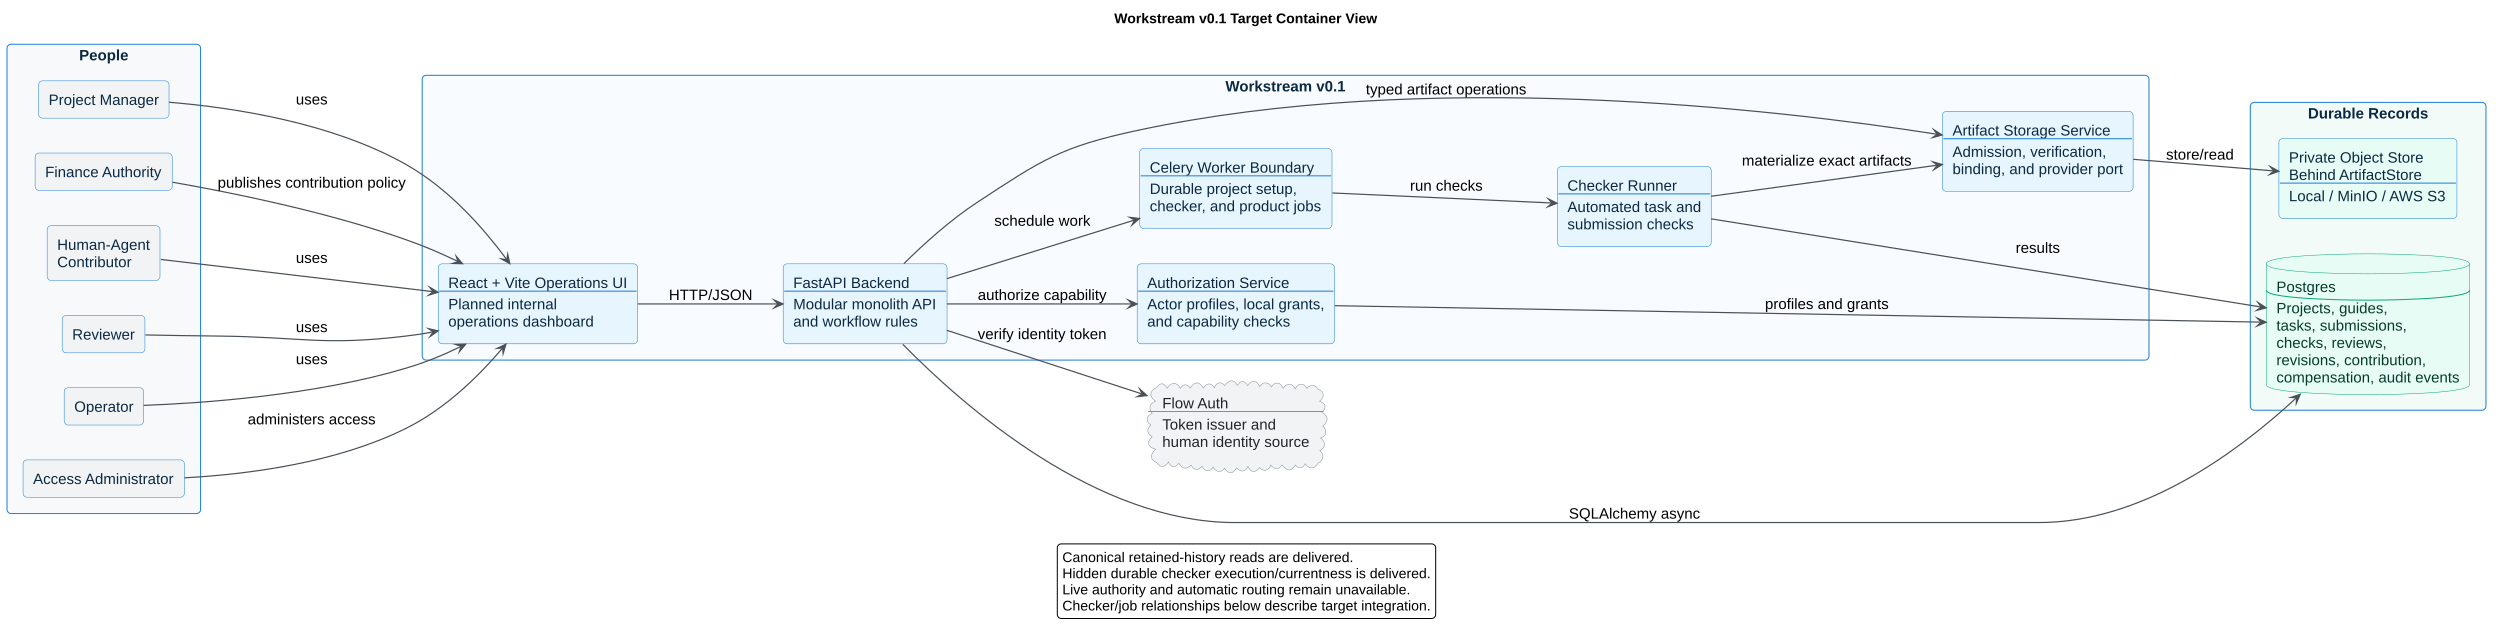
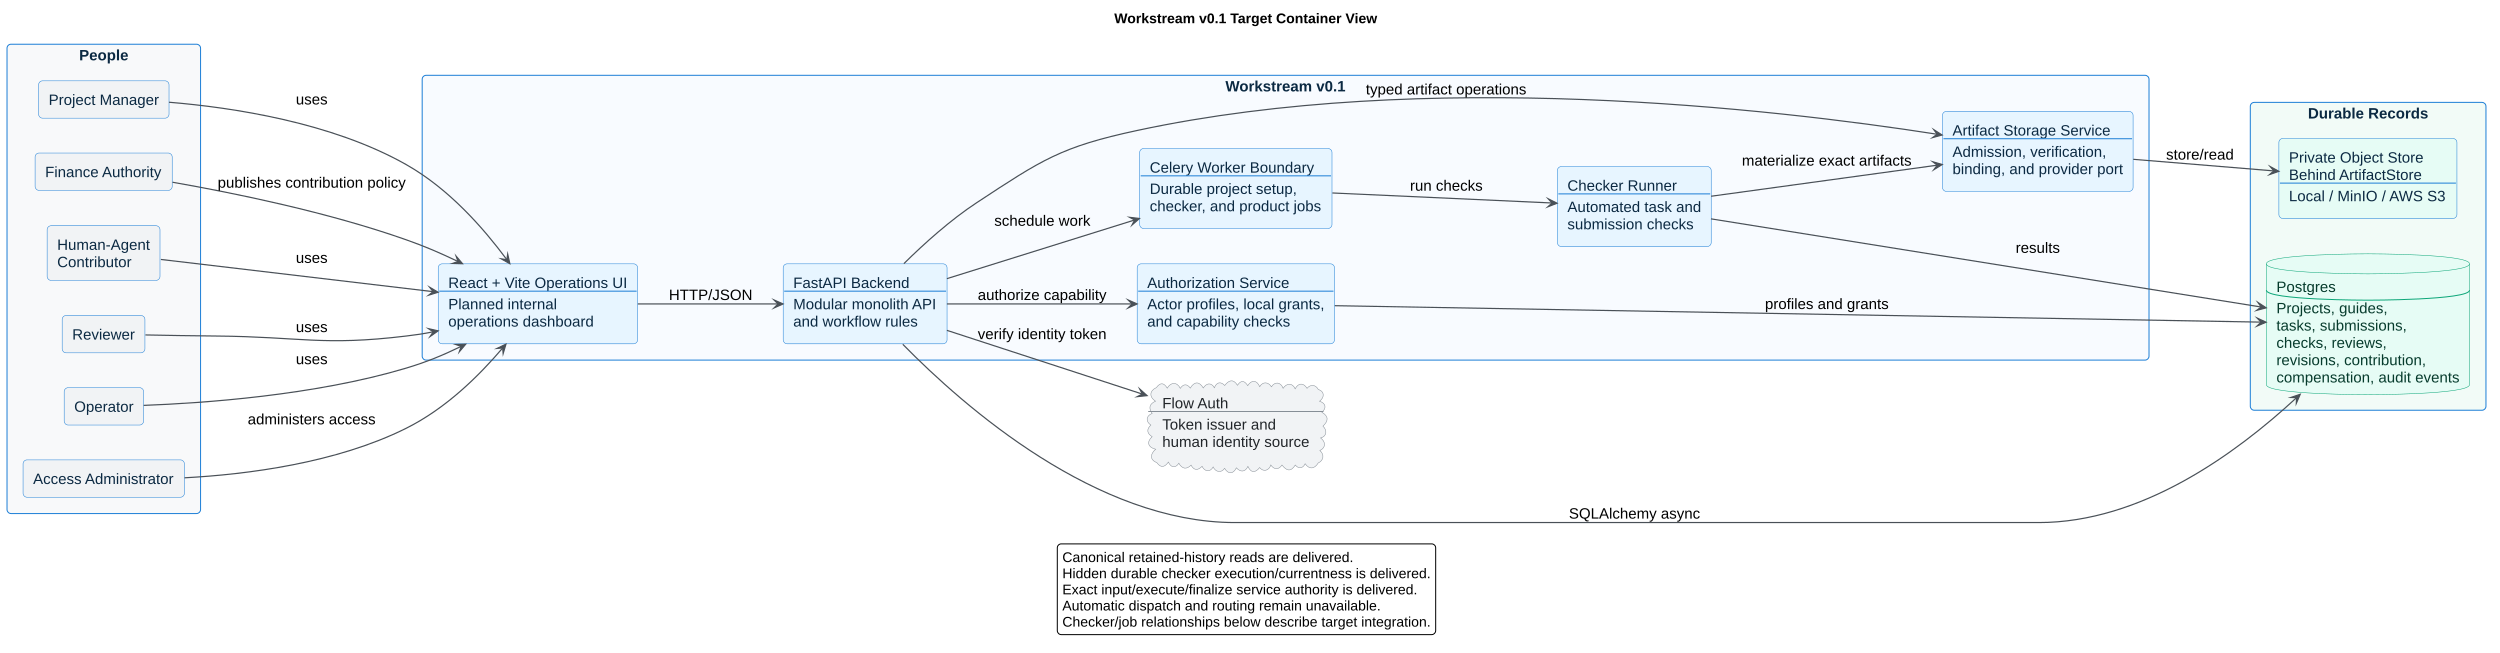
- <svg xmlns="http://www.w3.org/2000/svg" contentStyleType="text/css" data-diagram-type="DESCRIPTION" height="635px" preserveAspectRatio="none" style="width:2493px;height:635px;background:#FFFFFF;" version="1.1" viewBox="0 0 2493 635" width="2493px" zoomAndPan="magnify">
+ <svg xmlns="http://www.w3.org/2000/svg" contentStyleType="text/css" data-diagram-type="DESCRIPTION" height="651px" preserveAspectRatio="none" style="width:2493px;height:651px;background:#FFFFFF;" version="1.1" viewBox="0 0 2493 651" width="2493px" zoomAndPan="magnify">
  <defs />
  <g>
    <g class="title" data-source-line="1">
      <text fill="#000000" font-family="Arial" font-size="14" font-weight="700" lengthAdjust="spacing" textLength="263.751" x="1111.124" y="23.132">Workstream v0.1 Target Container View</text>
    </g>
    <g class="cluster" data-qualified-name="People" data-source-line="29" id="ent0001">
      <rect fill="#F8F9FA" height="468" rx="4" ry="4" style="stroke:#1C7ED6;stroke-width:1;" width="193" x="7" y="44.099" />
      <text fill="#0B2942" font-family="Arial" font-size="15" font-weight="700" lengthAdjust="spacing" textLength="49.182" x="78.909" y="60.169">People</text>
    </g>
    <g class="cluster" data-qualified-name="Workstream v0.1" data-source-line="40" id="ent0009">
      <rect fill="#F8FBFF" height="284" rx="4" ry="4" style="stroke:#1C7ED6;stroke-width:1;" width="1722" x="421" y="75.099" />
      <text fill="#0B2942" font-family="Arial" font-size="15" font-weight="700" lengthAdjust="spacing" textLength="120.059" x="1221.971" y="91.168">Workstream v0.1</text>
    </g>
    <g class="cluster" data-qualified-name="Durable Records" data-source-line="49" id="ent0016">
      <rect fill="#F2FBF7" height="307" rx="4" ry="4" style="stroke:#1C7ED6;stroke-width:1;" width="235" x="2244" y="102.099" />
      <text fill="#0B2942" font-family="Arial" font-size="15" font-weight="700" lengthAdjust="spacing" textLength="120.037" x="2301.482" y="118.168">Durable Records</text>
    </g>
    <g class="entity" data-qualified-name="People.project_manager" data-source-line="30" id="ent0002">
      <rect fill="#F1F3F5" height="37.248" rx="4" ry="4" style="stroke:#1C7ED6;stroke-width:0.5;" width="130.054" x="38.5" y="80.599" />
      <text fill="#0B2942" font-family="Arial" font-size="15" lengthAdjust="spacing" textLength="110.054" x="48.5" y="104.668">Project Manager</text>
    </g>
    <g class="entity" data-qualified-name="People.finance_authority" data-source-line="31" id="ent0003">
      <rect fill="#F1F3F5" height="37.248" rx="4" ry="4" style="stroke:#1C7ED6;stroke-width:0.5;" width="136.726" x="35" y="152.599" />
      <text fill="#0B2942" font-family="Arial" font-size="15" lengthAdjust="spacing" textLength="116.726" x="45" y="176.668">Finance Authority</text>
    </g>
    <g class="entity" data-qualified-name="People.contributor" data-source-line="32" id="ent0004">
      <rect fill="#F1F3F5" height="54.497" rx="4" ry="4" style="stroke:#1C7ED6;stroke-width:0.5;" width="112.549" x="47" y="225.099" />
      <text fill="#0B2942" font-family="Arial" font-size="15" lengthAdjust="spacing" textLength="92.549" x="57" y="249.168">Human-Agent</text>
      <text fill="#0B2942" font-family="Arial" font-size="15" lengthAdjust="spacing" textLength="74.202" x="57" y="266.417">Contributor</text>
    </g>
    <g class="entity" data-qualified-name="People.reviewer" data-source-line="33" id="ent0005">
      <rect fill="#F1F3F5" height="37.248" rx="4" ry="4" style="stroke:#1C7ED6;stroke-width:0.5;" width="82.519" x="62" y="314.599" />
      <text fill="#0B2942" font-family="Arial" font-size="15" lengthAdjust="spacing" textLength="62.52" x="72" y="338.668">Reviewer</text>
    </g>
    <g class="entity" data-qualified-name="People.operator" data-source-line="34" id="ent0006">
      <rect fill="#F1F3F5" height="37.248" rx="4" ry="4" style="stroke:#1C7ED6;stroke-width:0.5;" width="79.194" x="64" y="386.599" />
      <text fill="#0B2942" font-family="Arial" font-size="15" lengthAdjust="spacing" textLength="59.194" x="74" y="410.668">Operator</text>
    </g>
    <g class="entity" data-qualified-name="People.access_administrator" data-source-line="35" id="ent0007">
      <rect fill="#F1F3F5" height="37.248" rx="4" ry="4" style="stroke:#1C7ED6;stroke-width:0.5;" width="160.874" x="23" y="458.599" />
      <text fill="#0B2942" font-family="Arial" font-size="15" lengthAdjust="spacing" textLength="140.874" x="33" y="482.668">Access Administrator</text>
    </g>
    <g class="entity" data-qualified-name="Workstream v0.1.frontend" data-source-line="41" id="ent0010">
      <rect fill="#E7F5FF" height="79.746" rx="4" ry="4" style="stroke:#1C7ED6;stroke-width:0.5;" width="198.835" x="437" y="263.099" />
      <text fill="#0B2942" font-family="Arial" font-size="15" lengthAdjust="spacing" textLength="178.835" x="447" y="287.168">React + Vite Operations UI</text>
      <line style="stroke:#1C7ED6;stroke-width:1;" x1="438" x2="634.835" y1="290.347" y2="290.347" />
      <text fill="#0B2942" font-family="Arial" font-size="15" lengthAdjust="spacing" textLength="108.413" x="447" y="308.417">Planned internal</text>
      <text fill="#0B2942" font-family="Arial" font-size="15" lengthAdjust="spacing" textLength="145.107" x="447" y="325.666">operations dashboard</text>
    </g>
    <g class="entity" data-qualified-name="Workstream v0.1.api" data-source-line="42" id="ent0011">
      <rect fill="#E7F5FF" height="79.746" rx="4" ry="4" style="stroke:#1C7ED6;stroke-width:0.5;" width="163.401" x="781" y="263.099" />
      <text fill="#0B2942" font-family="Arial" font-size="15" lengthAdjust="spacing" textLength="115.891" x="791" y="287.168">FastAPI Backend</text>
      <line style="stroke:#1C7ED6;stroke-width:1;" x1="782" x2="943.401" y1="290.347" y2="290.347" />
      <text fill="#0B2942" font-family="Arial" font-size="15" lengthAdjust="spacing" textLength="143.401" x="791" y="308.417">Modular monolith API</text>
      <text fill="#0B2942" font-family="Arial" font-size="15" lengthAdjust="spacing" textLength="124.219" x="791" y="325.666">and workflow rules</text>
    </g>
    <g class="entity" data-qualified-name="Workstream v0.1.authorization" data-source-line="43" id="ent0012">
      <rect fill="#E7F5FF" height="79.746" rx="4" ry="4" style="stroke:#1C7ED6;stroke-width:0.5;" width="196.741" x="1134" y="263.099" />
      <text fill="#0B2942" font-family="Arial" font-size="15" lengthAdjust="spacing" textLength="141.738" x="1144" y="287.168">Authorization Service</text>
      <line style="stroke:#1C7ED6;stroke-width:1;" x1="1135" x2="1329.741" y1="290.347" y2="290.347" />
      <text fill="#0B2942" font-family="Arial" font-size="15" lengthAdjust="spacing" textLength="176.741" x="1144" y="308.417">Actor profiles, local grants,</text>
      <text fill="#0B2942" font-family="Arial" font-size="15" lengthAdjust="spacing" textLength="142.581" x="1144" y="325.666">and capability checks</text>
    </g>
    <g class="entity" data-qualified-name="Workstream v0.1.jobs" data-source-line="44" id="ent0013">
      <rect fill="#E7F5FF" height="79.746" rx="4" ry="4" style="stroke:#1C7ED6;stroke-width:0.5;" width="191.768" x="1136.5" y="148.099" />
      <text fill="#0B2942" font-family="Arial" font-size="15" lengthAdjust="spacing" textLength="164.224" x="1146.5" y="172.168">Celery Worker Boundary</text>
      <line style="stroke:#1C7ED6;stroke-width:1;" x1="1137.5" x2="1327.268" y1="175.347" y2="175.347" />
      <text fill="#0B2942" font-family="Arial" font-size="15" lengthAdjust="spacing" textLength="146.748" x="1146.5" y="193.417">Durable project setup,</text>
      <text fill="#0B2942" font-family="Arial" font-size="15" lengthAdjust="spacing" textLength="171.768" x="1146.5" y="210.666">checker, and product jobs</text>
    </g>
    <g class="entity" data-qualified-name="Workstream v0.1.checker" data-source-line="45" id="ent0014">
      <rect fill="#E7F5FF" height="79.746" rx="4" ry="4" style="stroke:#1C7ED6;stroke-width:0.5;" width="153.418" x="1553" y="166.099" />
      <text fill="#0B2942" font-family="Arial" font-size="15" lengthAdjust="spacing" textLength="109.219" x="1563" y="190.168">Checker Runner</text>
      <line style="stroke:#1C7ED6;stroke-width:1;" x1="1554" x2="1705.418" y1="193.347" y2="193.347" />
      <text fill="#0B2942" font-family="Arial" font-size="15" lengthAdjust="spacing" textLength="133.418" x="1563" y="211.417">Automated task and</text>
      <text fill="#0B2942" font-family="Arial" font-size="15" lengthAdjust="spacing" textLength="125.881" x="1563" y="228.666">submission checks</text>
    </g>
    <g class="entity" data-qualified-name="Workstream v0.1.storage_adapter" data-source-line="46" id="ent0015">
      <rect fill="#E7F5FF" height="79.746" rx="4" ry="4" style="stroke:#1C7ED6;stroke-width:0.5;" width="190.112" x="1937" y="111.099" />
      <text fill="#0B2942" font-family="Arial" font-size="15" lengthAdjust="spacing" textLength="157.566" x="1947" y="135.168">Artifact Storage Service</text>
      <line style="stroke:#1C7ED6;stroke-width:1;" x1="1938" x2="2126.112" y1="138.347" y2="138.347" />
      <text fill="#0B2942" font-family="Arial" font-size="15" lengthAdjust="spacing" textLength="153.391" x="1947" y="156.417">Admission, verification,</text>
      <text fill="#0B2942" font-family="Arial" font-size="15" lengthAdjust="spacing" textLength="170.112" x="1947" y="173.666">binding, and provider port</text>
    </g>
    <g class="entity" data-qualified-name="Durable Records.postgres" data-source-line="50" id="ent0017">
      <path d="M2260,263.099 C2260,253.099 2361.307,253.099 2361.307,253.099 C2361.307,253.099 2462.615,253.099 2462.615,263.099 L2462.615,383.59 C2462.615,393.59 2361.307,393.59 2361.307,393.59 C2361.307,393.59 2260,393.59 2260,383.59 L2260,263.099" fill="#E6FCF5" style="stroke:#0CA678;stroke-width:0.5;" />
      <path d="M2260,263.099 C2260,273.099 2361.307,273.099 2361.307,273.099 C2361.307,273.099 2462.615,273.099 2462.615,263.099" fill="none" style="stroke:#0CA678;stroke-width:0.5;" />
      <text fill="#063B2C" font-family="Arial" font-size="15" lengthAdjust="spacing" textLength="59.194" x="2270" y="291.168">Postgres</text>
      <path d="M2260,289.347 C2260,299.347 2361.307,299.347 2361.307,299.347 C2361.307,299.347 2462.615,299.347 2462.615,289.347" fill="none" style="stroke:#0CA678;stroke-width:1;" />
      <text fill="#063B2C" font-family="Arial" font-size="15" lengthAdjust="spacing" textLength="110.889" x="2270" y="312.417">Projects, guides,</text>
      <text fill="#063B2C" font-family="Arial" font-size="15" lengthAdjust="spacing" textLength="130.042" x="2270" y="329.666">tasks, submissions,</text>
      <text fill="#063B2C" font-family="Arial" font-size="15" lengthAdjust="spacing" textLength="110.032" x="2270" y="346.914">checks, reviews,</text>
      <text fill="#063B2C" font-family="Arial" font-size="15" lengthAdjust="spacing" textLength="149.238" x="2270" y="364.163">revisions, contribution,</text>
      <text fill="#063B2C" font-family="Arial" font-size="15" lengthAdjust="spacing" textLength="182.615" x="2270" y="381.411">compensation, audit events</text>
    </g>
    <g class="entity" data-qualified-name="Durable Records.file_store" data-source-line="51" id="ent0018">
      <rect fill="#E6FCF5" height="79.746" rx="4" ry="4" style="stroke:#1C7ED6;stroke-width:0.5;" width="177.551" x="2272.5" y="138.099" />
      <text fill="#0B2942" font-family="Arial" font-size="15" lengthAdjust="spacing" textLength="134.224" x="2282.5" y="162.168">Private Object Store</text>
      <text fill="#0B2942" font-family="Arial" font-size="15" lengthAdjust="spacing" textLength="133.403" x="2282.5" y="179.417">Behind ArtifactStore</text>
      <line style="stroke:#1C7ED6;stroke-width:1;" x1="2273.5" x2="2449.051" y1="182.596" y2="182.596" />
      <text fill="#0B2942" font-family="Arial" font-size="15" lengthAdjust="spacing" textLength="157.551" x="2282.5" y="200.666">Local / MinIO / AWS S3</text>
    </g>
    <g class="entity" data-qualified-name="flow_auth" data-source-line="38" id="ent0008">
      <path d="M1153.128,386.503 C1157.098,381.221 1160.562,381.464 1163.976,387.058 C1167.465,380.976 1173.674,380.582 1176.984,387.239 C1180.12,382.717 1183.615,382.534 1186.966,386.999 C1190.928,380.331 1195.818,380.029 1199.912,386.872 C1202.956,382.138 1207.726,380.974 1210.983,386.644 C1213.006,381.29 1217.12,380.013 1221.283,384.377 C1225.398,379.108 1229.744,377.423 1234.016,384.212 C1237.586,378.769 1240.974,379.454 1244.218,384.528 C1248.247,378.389 1253.233,379.013 1256.195,385.538 C1259.341,380.179 1264.835,380.888 1267.85,385.688 C1271.638,380.055 1277.226,381.155 1279.525,387.18 C1282.974,382.072 1288.586,381.378 1291.553,387.688 C1294.714,381.715 1299.741,381.438 1303.384,387.203 C1306.922,383.037 1311.884,383.493 1314.543,388.297 C1321.373,390.696 1320.628,396.414 1315.891,400.132 C1322.076,402.106 1323.113,406.828 1318.207,411.136 C1325.267,415.303 1324.624,419.831 1319.271,424.954 C1323.4,428.883 1323.456,434.946 1316.922,436.752 C1321.965,440.455 1322.454,446.257 1316.174,449.285 C1320.811,453.198 1320.064,459.149 1314.515,461.701 C1310.818,467.651 1305.892,468.521 1301.48,462.478 C1299.331,467.135 1294.96,467.85 1291.673,463.753 C1287.043,470.91 1283.021,469.553 1278.405,463.739 C1275.04,468.66 1270.6,468.564 1267.266,463.704 C1265.549,469.059 1260.157,471.18 1256.071,466.293 C1251.751,471.728 1247.546,471.841 1244.422,465.144 C1241.618,471.035 1236.974,470.943 1232.935,466.519 C1229.733,472.907 1224.955,473.176 1221.174,467.063 C1217.633,472.092 1212.101,470.611 1209.768,465.679 C1206.563,471.298 1201.247,470.265 1198.696,465.013 C1194.703,469.207 1190.673,469.428 1187.737,463.83 C1182.976,468.601 1178.737,467.505 1175.544,461.975 C1171.977,467.337 1167.485,466.177 1165.139,460.793 C1161.519,465.742 1157.887,467.109 1153.654,461.458 C1145.892,458.092 1147.325,452.552 1152.383,447.978 C1144.952,446.198 1143.031,440.924 1148.903,435.45 C1143.73,432.182 1143.09,428.223 1147.618,423.878 C1142.263,420.214 1142.785,414.67 1148.905,412.279 C1145.104,406.846 1146.225,402.824 1152.236,400.068 C1145.931,395.931 1146.062,389.761 1153.128,386.503" fill="#F1F3F5" style="stroke:#868E96;stroke-width:0.5;" />
      <text fill="#212529" font-family="Arial" font-size="15" lengthAdjust="spacing" textLength="66.694" x="1159" y="407.168">Flow Auth</text>
      <line style="stroke:#868E96;stroke-width:1;" x1="1145" x2="1319.748" y1="410.347" y2="410.347" />
      <text fill="#212529" font-family="Arial" font-size="15" lengthAdjust="spacing" textLength="115.064" x="1159" y="428.417">Token issuer and</text>
      <text fill="#212529" font-family="Arial" font-size="15" lengthAdjust="spacing" textLength="146.748" x="1159" y="445.666">human identity source</text>
    </g>
    <g class="link" data-entity-1="ent0002" data-entity-2="ent0010" data-link-type="dependency" data-source-line="54" id="lnk19">
      <path d="M168.52,101.949 C232.18,107.209 330.79,122.099 405,164.099 C447.78,188.309 481.86,227.184 505.44,258.944" fill="none" id="project_manager-to-frontend" style="stroke:#495057;stroke-width:1.2;" />
      <polygon fill="#495057" points="508.42,262.959,506.267,253.348,505.44,258.944,499.843,258.117,508.42,262.959" style="stroke:#495057;stroke-width:1.2;stroke-linejoin:miter;stroke-miterlimit:10;" />
      <text fill="#000000" font-family="Arial" font-size="15" lengthAdjust="spacing" textLength="31.685" x="295" y="104.168">uses</text>
    </g>
    <g class="link" data-entity-1="ent0003" data-entity-2="ent0010" data-link-type="dependency" data-source-line="55" id="lnk20">
      <path d="M172,181.719 C233.75,192.519 327.07,211.599 405,239.099 C423.68,245.689 438.666,252.087 456.726,260.797" fill="none" id="finance_authority-to-frontend" style="stroke:#495057;stroke-width:1.2;" />
      <polygon fill="#495057" points="461.23,262.969,454.861,255.456,456.726,260.797,451.386,262.662,461.23,262.969" style="stroke:#495057;stroke-width:1.2;stroke-linejoin:miter;stroke-miterlimit:10;" />
      <text fill="#000000" font-family="Arial" font-size="15" lengthAdjust="spacing" textLength="187.61" x="217" y="187.168">publishes contribution policy</text>
    </g>
    <g class="link" data-entity-1="ent0004" data-entity-2="ent0010" data-link-type="dependency" data-source-line="56" id="lnk21">
      <path d="M160.4,258.719 C230.33,266.989 346.295,280.711 431.915,290.841" fill="none" id="contributor-to-frontend" style="stroke:#495057;stroke-width:1.2;" />
      <polygon fill="#495057" points="436.88,291.429,428.412,286.399,431.915,290.841,427.472,294.344,436.88,291.429" style="stroke:#495057;stroke-width:1.2;stroke-linejoin:miter;stroke-miterlimit:10;" />
      <text fill="#000000" font-family="Arial" font-size="15" lengthAdjust="spacing" textLength="31.685" x="295" y="262.168">uses</text>
    </g>
    <g class="link" data-entity-1="ent0005" data-entity-2="ent0010" data-link-type="dependency" data-source-line="57" id="lnk22">
      <path d="M145.01,333.999 C166.17,334.429 192.48,334.889 216,335.099 C300,335.849 321.61,345.179 405,335.099 C415.42,333.839 421.305,333.01 432.015,330.889" fill="none" id="reviewer-to-frontend" style="stroke:#495057;stroke-width:1.2;" />
      <polygon fill="#495057" points="436.92,329.919,427.315,327.742,432.015,330.889,428.868,335.59,436.92,329.919" style="stroke:#495057;stroke-width:1.2;stroke-linejoin:miter;stroke-miterlimit:10;" />
      <text fill="#000000" font-family="Arial" font-size="15" lengthAdjust="spacing" textLength="31.685" x="295" y="331.168">uses</text>
    </g>
    <g class="link" data-entity-1="ent0006" data-entity-2="ent0010" data-link-type="dependency" data-source-line="58" id="lnk23">
      <path d="M143.29,404.249 C201.36,402.089 313.82,394.399 405,367.099 C424.94,361.129 441.092,354.543 459.912,345.403" fill="none" id="operator-to-frontend" style="stroke:#495057;stroke-width:1.2;" />
      <polygon fill="#495057" points="464.41,343.219,454.567,343.552,459.912,345.403,458.062,350.748,464.41,343.219" style="stroke:#495057;stroke-width:1.2;stroke-linejoin:miter;stroke-miterlimit:10;" />
      <text fill="#000000" font-family="Arial" font-size="15" lengthAdjust="spacing" textLength="31.685" x="295" y="363.168">uses</text>
    </g>
    <g class="link" data-entity-1="ent0007" data-entity-2="ent0010" data-link-type="dependency" data-source-line="59" id="lnk24">
      <path d="M184.02,476.469 C246.97,473.079 335.54,461.719 405,427.099 C444.72,407.299 477.284,375.122 501.294,346.992" fill="none" id="access_administrator-to-frontend" style="stroke:#495057;stroke-width:1.2;" />
      <polygon fill="#495057" points="504.54,343.189,495.655,347.437,501.294,346.992,501.74,352.631,504.54,343.189" style="stroke:#495057;stroke-width:1.2;stroke-linejoin:miter;stroke-miterlimit:10;" />
      <text fill="#000000" font-family="Arial" font-size="15" lengthAdjust="spacing" textLength="127.544" x="247" y="423.168">administers access</text>
    </g>
    <g class="link" data-entity-1="ent0010" data-entity-2="ent0011" data-link-type="dependency" data-source-line="61" id="lnk25">
      <path d="M636.03,303.099 C682.39,303.099 731.98,303.099 775.84,303.099" fill="none" id="frontend-to-api" style="stroke:#495057;stroke-width:1.2;" />
      <polygon fill="#495057" points="780.84,303.099,771.84,299.099,775.84,303.099,771.84,307.099,780.84,303.099" style="stroke:#495057;stroke-width:1.2;stroke-linejoin:miter;stroke-miterlimit:10;" />
      <text fill="#000000" font-family="Arial" font-size="15" lengthAdjust="spacing" textLength="83.335" x="667" y="299.168">HTTP/JSON</text>
    </g>
    <g class="link" data-entity-1="ent0011" data-entity-2="ent0008" data-link-type="dependency" data-source-line="62" id="lnk26">
      <path d="M944.26,329.429 C1003.29,348.679 1078.526,373.219 1139.106,392.969" fill="none" id="api-to-flow_auth" style="stroke:#495057;stroke-width:1.2;" />
      <polygon fill="#495057" points="1143.86,394.519,1136.543,387.926,1139.106,392.969,1134.063,395.532,1143.86,394.519" style="stroke:#495057;stroke-width:1.2;stroke-linejoin:miter;stroke-miterlimit:10;" />
      <text fill="#000000" font-family="Arial" font-size="15" lengthAdjust="spacing" textLength="128.394" x="975" y="338.168">verify identity token</text>
    </g>
    <g class="link" data-entity-1="ent0011" data-entity-2="ent0012" data-link-type="dependency" data-source-line="63" id="lnk27">
      <path d="M944.26,303.099 C1000.12,303.099 1069.74,303.099 1128.92,303.099" fill="none" id="api-to-authorization" style="stroke:#495057;stroke-width:1.2;" />
      <polygon fill="#495057" points="1133.92,303.099,1124.92,299.099,1128.92,303.099,1124.92,307.099,1133.92,303.099" style="stroke:#495057;stroke-width:1.2;stroke-linejoin:miter;stroke-miterlimit:10;" />
      <text fill="#000000" font-family="Arial" font-size="15" lengthAdjust="spacing" textLength="128.408" x="975" y="299.168">authorize capability</text>
    </g>
    <g class="link" data-entity-1="ent0012" data-entity-2="ent0017" data-link-type="dependency" data-source-line="64" id="lnk28">
      <path d="M1331.05,304.829 C1543.21,308.599 2039.721,317.41 2254.751,321.22" fill="none" id="authorization-to-postgres" style="stroke:#495057;stroke-width:1.2;" />
      <polygon fill="#495057" points="2259.75,321.309,2250.822,317.15,2254.751,321.22,2250.68,325.149,2259.75,321.309" style="stroke:#495057;stroke-width:1.2;stroke-linejoin:miter;stroke-miterlimit:10;" />
      <text fill="#000000" font-family="Arial" font-size="15" lengthAdjust="spacing" textLength="123.406" x="1760" y="308.168">profiles and grants</text>
    </g>
    <g class="link" data-entity-1="ent0011" data-entity-2="ent0017" data-link-type="dependency" data-source-line="65" id="lnk29">
      <path d="M900.27,343.339 C962.06,406.329 1093.57,521.099 1231.5,521.099 C1231.5,521.099 1231.5,521.099 2033,521.099 C2134.82,521.099 2228.426,453.531 2290.106,396.58" fill="none" id="api-to-postgres" style="stroke:#495057;stroke-width:1.2;" />
      <polygon fill="#495057" points="2293.78,393.189,2284.454,396.355,2290.106,396.58,2289.881,402.233,2293.78,393.189" style="stroke:#495057;stroke-width:1.2;stroke-linejoin:miter;stroke-miterlimit:10;" />
      <text fill="#000000" font-family="Arial" font-size="15" lengthAdjust="spacing" textLength="130.884" x="1564.5" y="517.168">SQLAlchemy async</text>
    </g>
    <g class="link" data-entity-1="ent0011" data-entity-2="ent0015" data-link-type="dependency" data-source-line="66" id="lnk30">
      <path d="M901.36,262.879 C921.6,242.889 947.72,219.379 974,202.099 C1039.15,159.259 1057.76,146.459 1134,130.099 C1421.09,68.479 1766.789,108.22 1931.739,133.87" fill="none" id="api-to-storage_adapter" style="stroke:#495057;stroke-width:1.2;" />
      <polygon fill="#495057" points="1936.68,134.639,1928.401,129.303,1931.739,133.87,1927.172,137.208,1936.68,134.639" style="stroke:#495057;stroke-width:1.2;stroke-linejoin:miter;stroke-miterlimit:10;" />
      <text fill="#000000" font-family="Arial" font-size="15" lengthAdjust="spacing" textLength="160.093" x="1362" y="94.168">typed artifact operations</text>
    </g>
    <g class="link" data-entity-1="ent0011" data-entity-2="ent0013" data-link-type="dependency" data-source-line="67" id="lnk31">
      <path d="M944.26,277.859 C1000.86,260.179 1071.948,237.96 1131.498,219.35" fill="none" id="api-to-jobs" style="stroke:#495057;stroke-width:1.2;" />
      <polygon fill="#495057" points="1136.27,217.859,1126.487,216.725,1131.498,219.35,1128.873,224.361,1136.27,217.859" style="stroke:#495057;stroke-width:1.2;stroke-linejoin:miter;stroke-miterlimit:10;" />
      <text fill="#000000" font-family="Arial" font-size="15" lengthAdjust="spacing" textLength="95.881" x="991.5" y="225.168">schedule work</text>
    </g>
    <g class="link" data-entity-1="ent0013" data-entity-2="ent0014" data-link-type="dependency" data-source-line="68" id="lnk32">
      <path d="M1328.62,192.429 C1397.33,195.569 1483.895,199.511 1547.705,202.421" fill="none" id="jobs-to-checker" style="stroke:#495057;stroke-width:1.2;" />
      <polygon fill="#495057" points="1552.7,202.649,1543.892,198.243,1547.705,202.421,1543.527,206.234,1552.7,202.649" style="stroke:#495057;stroke-width:1.2;stroke-linejoin:miter;stroke-miterlimit:10;" />
      <text fill="#000000" font-family="Arial" font-size="15" lengthAdjust="spacing" textLength="72.532" x="1406" y="190.168">run checks</text>
    </g>
    <g class="link" data-entity-1="ent0014" data-entity-2="ent0017" data-link-type="dependency" data-source-line="69" id="lnk33">
      <path d="M1706.21,218.239 C1838.52,239.439 2106.843,282.447 2254.913,306.177" fill="none" id="checker-to-postgres" style="stroke:#495057;stroke-width:1.2;" />
      <polygon fill="#495057" points="2259.85,306.969,2251.596,301.595,2254.913,306.177,2250.33,309.494,2259.85,306.969" style="stroke:#495057;stroke-width:1.2;stroke-linejoin:miter;stroke-miterlimit:10;" />
      <text fill="#000000" font-family="Arial" font-size="15" lengthAdjust="spacing" textLength="44.18" x="2010" y="252.168">results</text>
    </g>
    <g class="link" data-entity-1="ent0014" data-entity-2="ent0015" data-link-type="dependency" data-source-line="70" id="lnk34">
      <path d="M1706.3,195.689 C1771.73,186.709 1861.556,174.369 1931.847,164.719" fill="none" id="checker-to-storage_adapter" style="stroke:#495057;stroke-width:1.2;" />
      <polygon fill="#495057" points="1936.8,164.039,1927.34,161.3,1931.847,164.719,1928.428,169.226,1936.8,164.039" style="stroke:#495057;stroke-width:1.2;stroke-linejoin:miter;stroke-miterlimit:10;" />
      <text fill="#000000" font-family="Arial" font-size="15" lengthAdjust="spacing" textLength="169.226" x="1737" y="165.168">materialize exact artifacts</text>
    </g>
    <g class="link" data-entity-1="ent0015" data-entity-2="ent0018" data-link-type="dependency" data-source-line="71" id="lnk35">
      <path d="M2127.29,158.869 C2173.02,162.639 2222.637,166.728 2267.507,170.428" fill="none" id="storage_adapter-to-file_store" style="stroke:#495057;stroke-width:1.2;" />
      <polygon fill="#495057" points="2272.49,170.839,2263.849,166.113,2267.507,170.428,2263.192,174.085,2272.49,170.839" style="stroke:#495057;stroke-width:1.2;stroke-linejoin:miter;stroke-miterlimit:10;" />
      <text fill="#000000" font-family="Arial" font-size="15" lengthAdjust="spacing" textLength="67.537" x="2160" y="159.168">store/read</text>
    </g>
    <g class="legend" data-source-line="73">
-       <rect fill="none" height="74.394" rx="4" ry="4" style="stroke:#000000;stroke-width:1;" width="377.315" x="1054.342" y="542.347" />
+       <rect fill="none" height="90.493" rx="4" ry="4" style="stroke:#000000;stroke-width:1;" width="377.315" x="1054.342" y="542.347" />
      <text fill="#000000" font-family="Arial" font-size="14" lengthAdjust="spacing" textLength="290.268" x="1059.342" y="560.479">Canonical retained-history reads are delivered.</text>
      <text fill="#000000" font-family="Arial" font-size="14" lengthAdjust="spacing" textLength="367.315" x="1059.342" y="576.578">Hidden durable checker execution/currentness is delivered.</text>
-       <text fill="#000000" font-family="Arial" font-size="14" lengthAdjust="spacing" textLength="347.095" x="1059.342" y="592.676">Live authority and automatic routing remain unavailable.</text>
-       <text fill="#000000" font-family="Arial" font-size="14" lengthAdjust="spacing" textLength="367.315" x="1059.342" y="608.775">Checker/job relationships below describe target integration.</text>
+       <text fill="#000000" font-family="Arial" font-size="14" lengthAdjust="spacing" textLength="354.067" x="1059.342" y="592.676">Exact input/execute/finalize service authority is delivered.</text>
+       <text fill="#000000" font-family="Arial" font-size="14" lengthAdjust="spacing" textLength="317.522" x="1059.342" y="608.775">Automatic dispatch and routing remain unavailable.</text>
+       <text fill="#000000" font-family="Arial" font-size="14" lengthAdjust="spacing" textLength="367.315" x="1059.342" y="624.874">Checker/job relationships below describe target integration.</text>
    </g>
  </g>
</svg>
